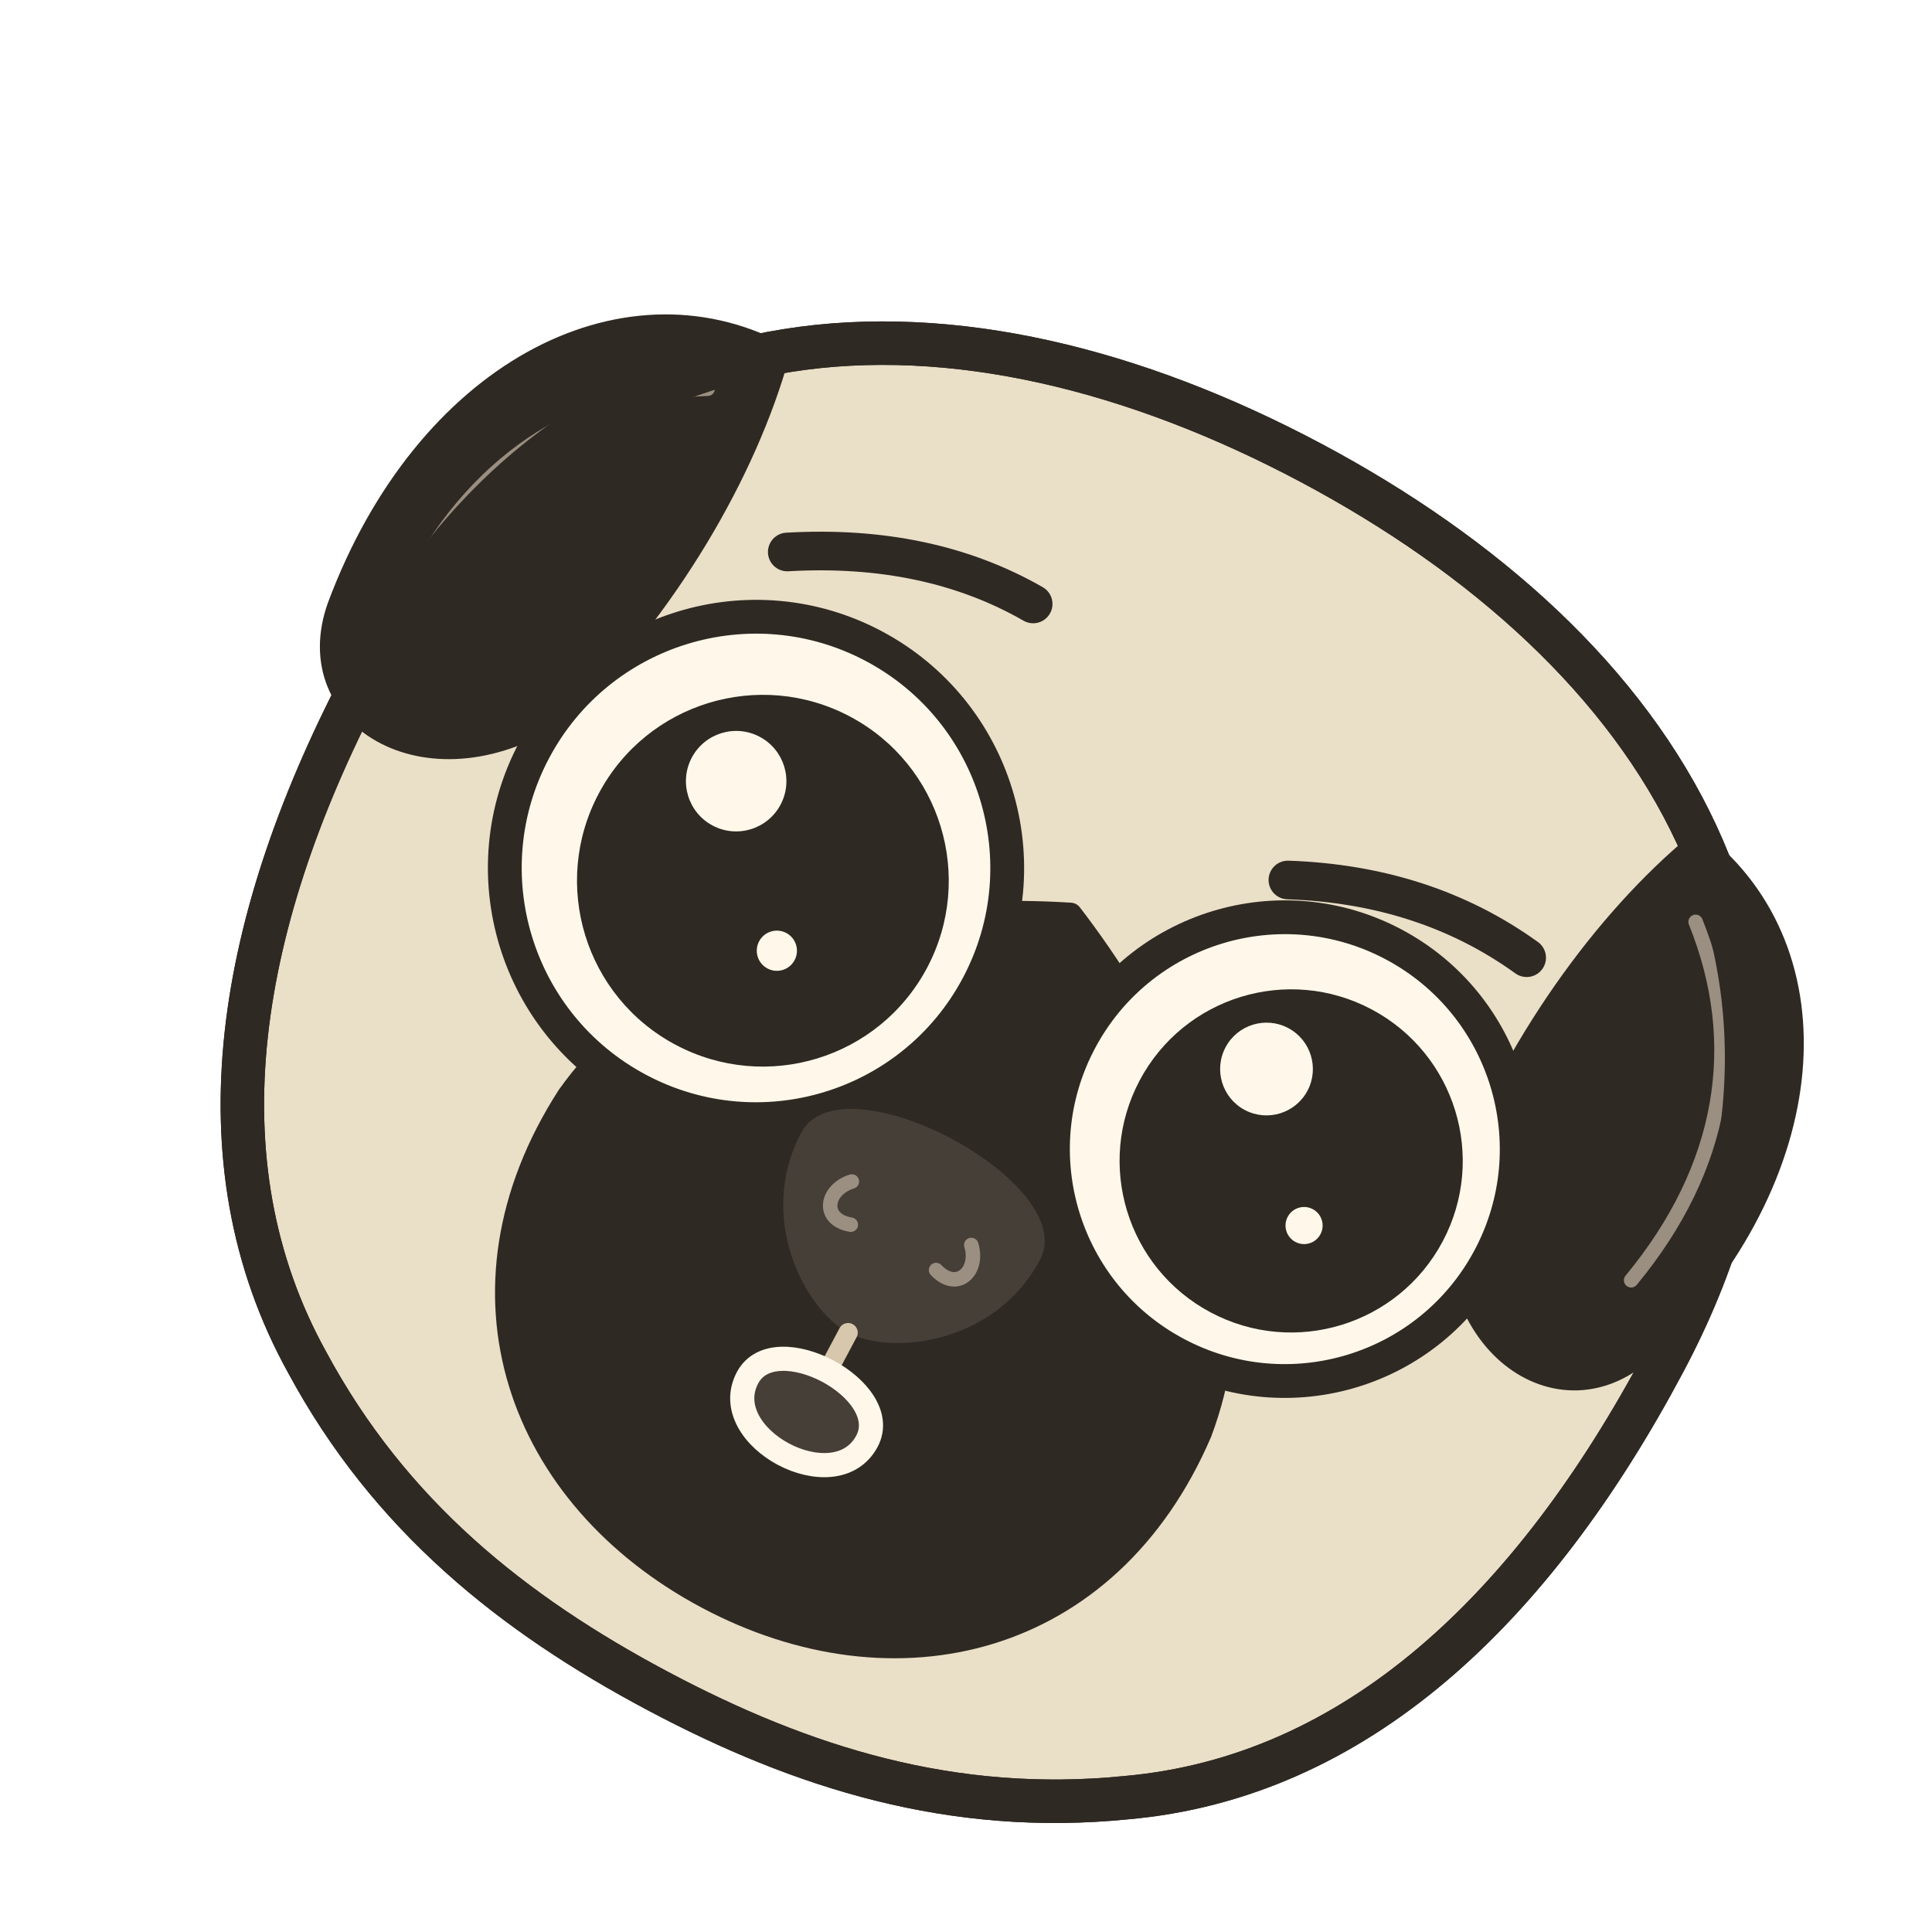
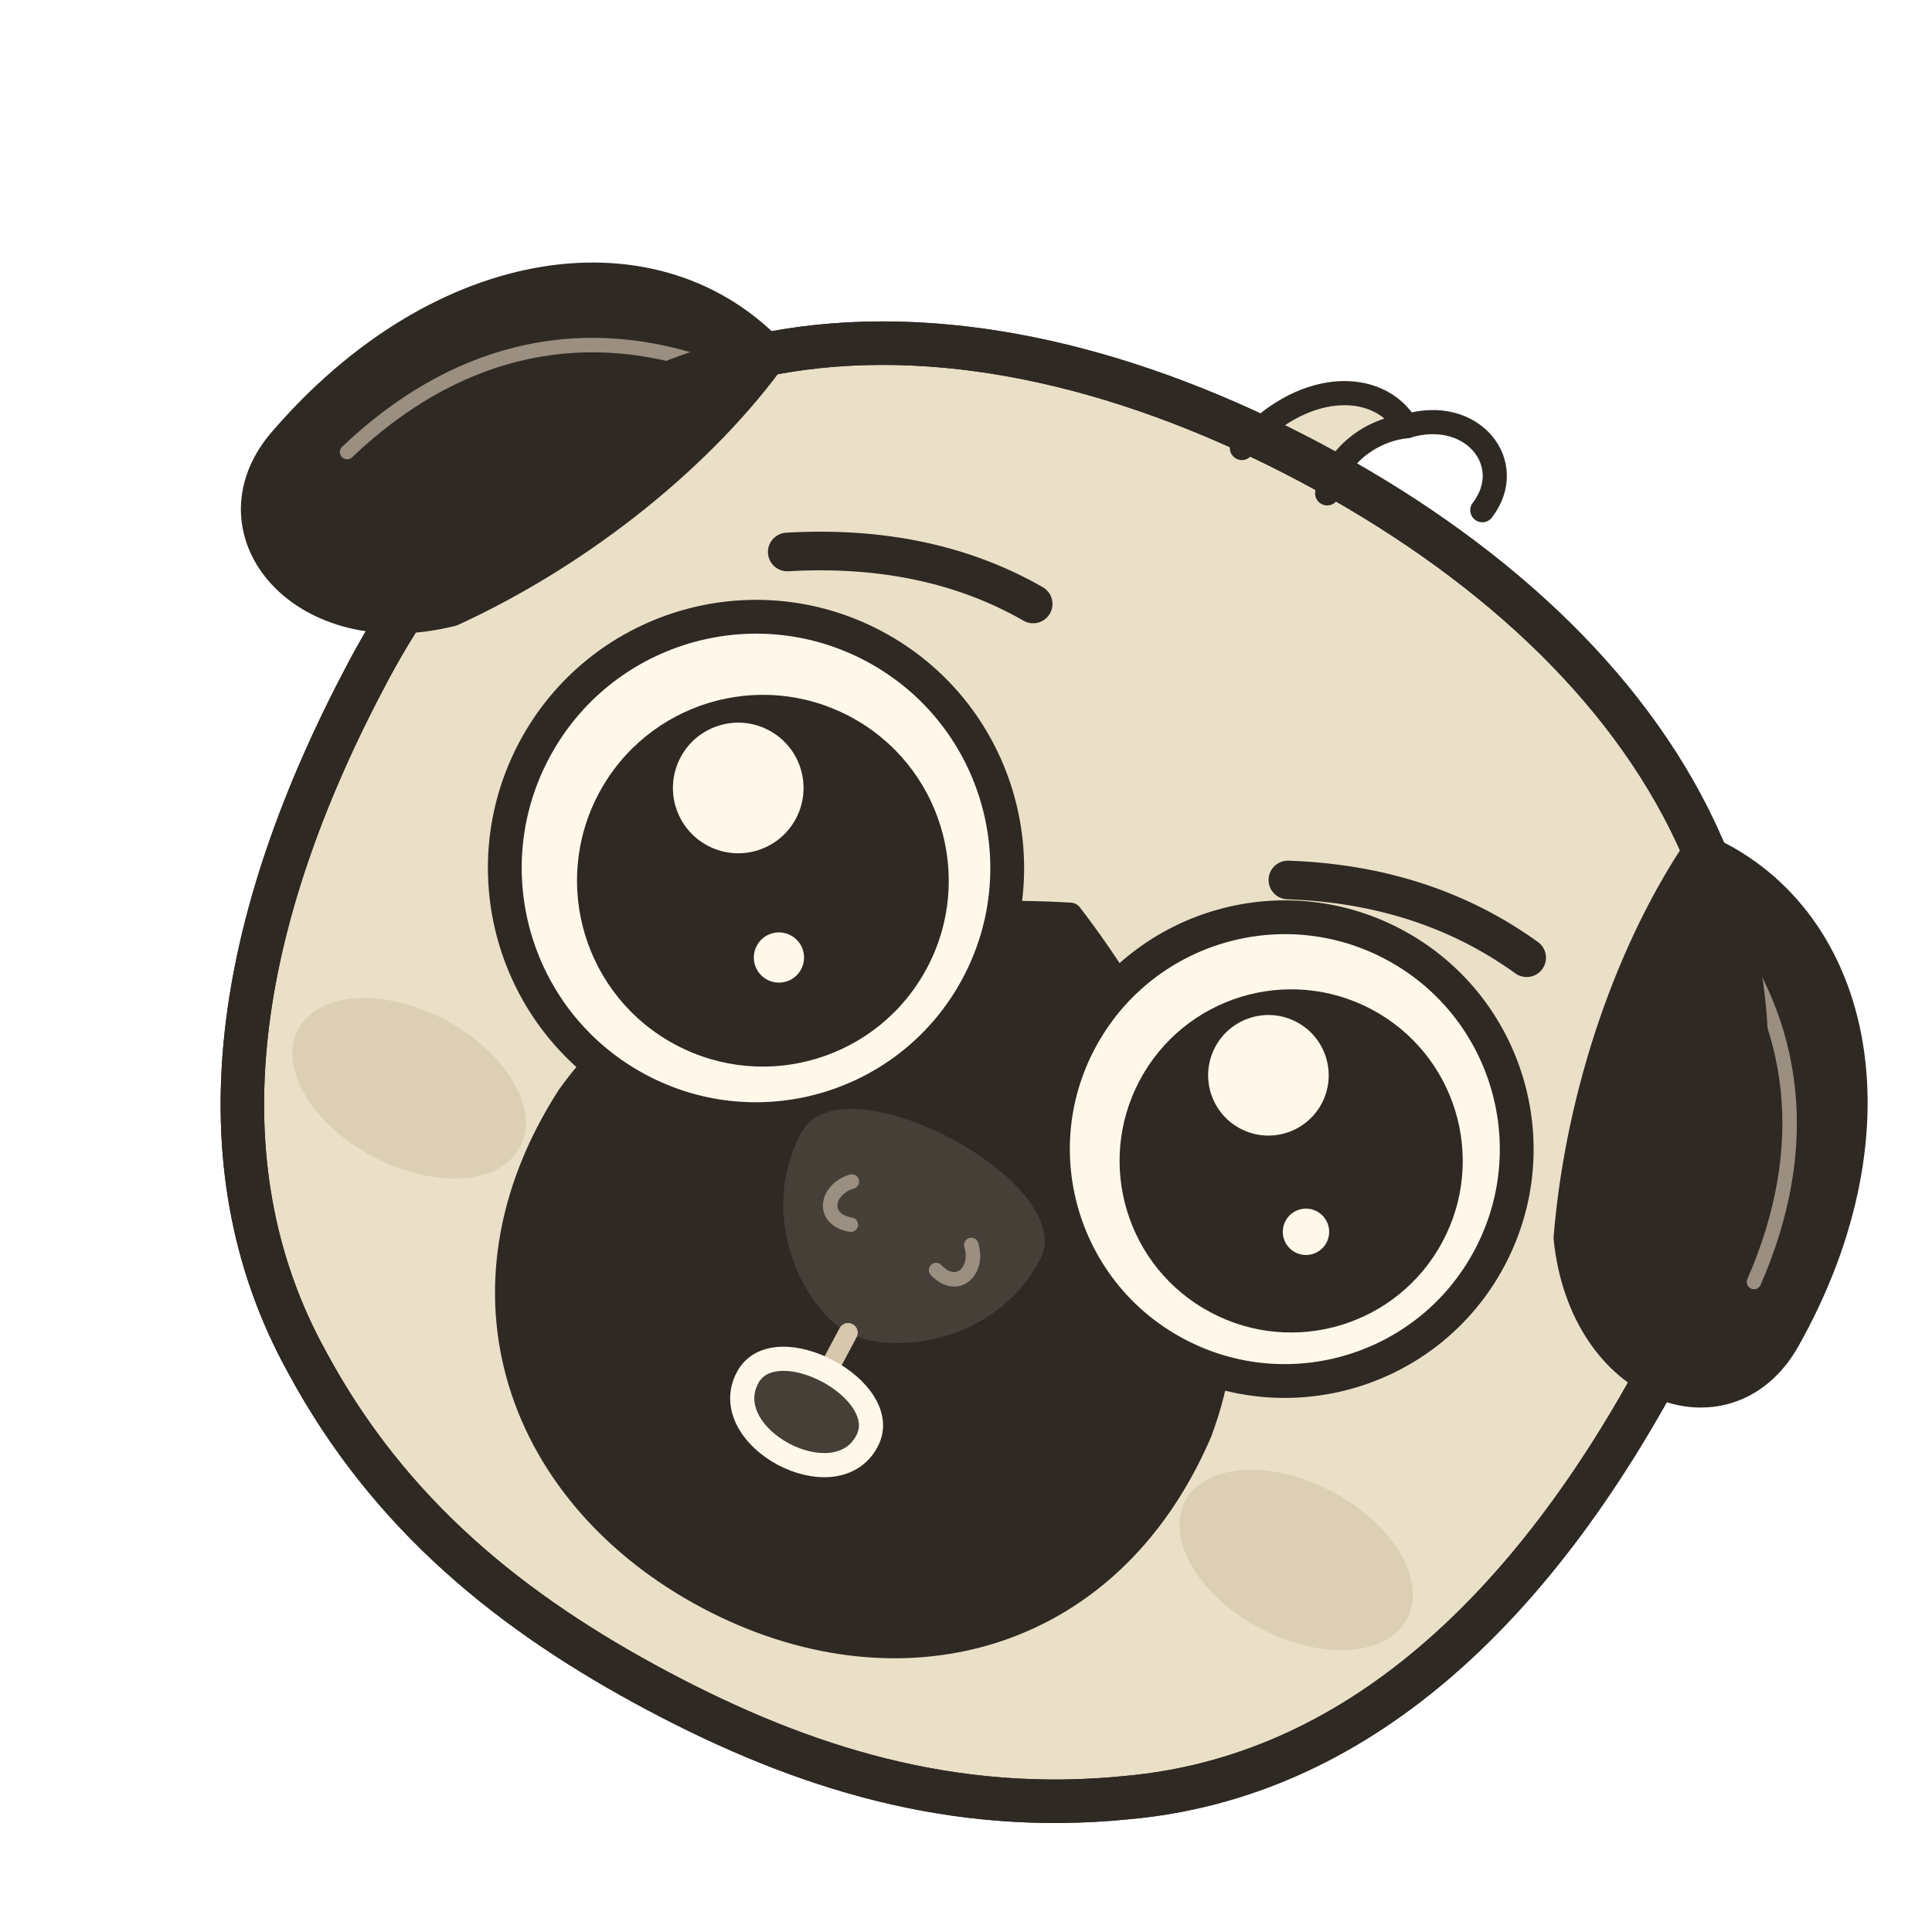
<svg xmlns="http://www.w3.org/2000/svg" width="400" height="400" viewBox="0 0 400 400">
  <g transform="rotate(28 200 230)">
    <path d="M 48 208 C 48 116, 118 78, 200 78 C 282 78, 352 116, 352 208 C 352 266, 336 314, 296 340 C 266 360, 234 366, 200 366 C 166 366, 134 360, 104 340 C 64 314, 48 266, 48 208 Z" fill="#eadfc7" stroke="#2f2923" stroke-width="9" stroke-linecap="round" stroke-linejoin="round" />
-     <g transform="rotate(6.0 92 110)">
+     <g transform="rotate(26.0 92 110)">
      <path d="M 92 110 C 56 114, 34 154, 46 204 C 52 228, 84 226, 96 196 C 102 166, 100 134, 92 110 Z" fill="#2f2923" stroke="#2f2923" stroke-width="5" stroke-linecap="round" stroke-linejoin="round" />
      <path d="M 84 124 C 62 140, 52 164, 56 194" fill="none" stroke="#9a8f80" stroke-width="3" stroke-linecap="round" stroke-linejoin="round" />
    </g>
-     <g transform="rotate(4.0 308 110)">
+     <g transform="rotate(-12.0 308 110)">
      <path d="M 308 110 C 344 114, 366 154, 354 204 C 348 228, 316 226, 304 196 C 298 166, 300 134, 308 110 Z" fill="#2f2923" stroke="#2f2923" stroke-width="5" stroke-linecap="round" stroke-linejoin="round" />
      <path d="M 316 124 C 338 140, 348 164, 344 194" fill="none" stroke="#9a8f80" stroke-width="3" stroke-linecap="round" stroke-linejoin="round" />
    </g>
+     <ellipse cx="96" cy="280" rx="26" ry="16" fill="#dccfb3" stroke="none" stroke-width="0" transform="rotate(0 96 280)" />
+     <ellipse cx="304" cy="280" rx="26" ry="16" fill="#dccfb3" stroke="none" stroke-width="0" transform="rotate(0 304 280)" />
+     <path d="M 186 82 C 190 64, 204 56, 214 62 C 208 66, 204 74, 206 82" fill="#eadfc7" stroke="#2f2923" stroke-width="5" stroke-linecap="round" stroke-linejoin="round" />
+     <path d="M 214 62 C 224 52, 238 58, 236 70" fill="none" stroke="#2f2923" stroke-width="5" stroke-linecap="round" stroke-linejoin="round" />
    <path d="M 200 184 C 178 194, 132 220, 126 266 C 122 314, 156 344, 200 344 C 244 344, 278 314, 274 266 C 268 220, 222 194, 200 184 Z" fill="#2f2923" stroke="#2f2923" stroke-width="5" stroke-linecap="round" stroke-linejoin="round" />
    <clipPath id="ojo138206">
      <circle cx="138" cy="206" r="52" />
    </clipPath>
    <circle cx="138" cy="206" r="52" fill="#fff8ea" stroke="none" stroke-width="0" />
    <g clip-path="url(#ojo138206)">
      <circle cx="140.496" cy="207.664" r="38.48" fill="#2f2923" stroke="none" stroke-width="0" />
-       <circle cx="125.936" cy="192.064" r="10.4" fill="#fff8ea" stroke="none" stroke-width="0" />
-       <circle cx="149.856" cy="219.104" r="4.16" fill="#fff8ea" stroke="none" stroke-width="0" />
+       <circle cx="126.976" cy="193.104" r="13.52" fill="#fff8ea" stroke="none" stroke-width="0" />
+       <circle cx="150.896" cy="220.144" r="5.2" fill="#fff8ea" stroke="none" stroke-width="0" />
    </g>
    <circle cx="138" cy="206" r="52" fill="none" stroke="#2f2923" stroke-width="7" />
    <clipPath id="ojo262206">
      <circle cx="262" cy="206" r="48" />
    </clipPath>
    <circle cx="262" cy="206" r="48" fill="#fff8ea" stroke="none" stroke-width="0" />
    <g clip-path="url(#ojo262206)">
      <circle cx="264.304" cy="207.536" r="35.52" fill="#2f2923" stroke="none" stroke-width="0" />
-       <circle cx="250.864" cy="193.136" r="9.6" fill="#fff8ea" stroke="none" stroke-width="0" />
-       <circle cx="272.944" cy="218.096" r="3.84" fill="#fff8ea" stroke="none" stroke-width="0" />
+       <circle cx="251.824" cy="194.096" r="12.48" fill="#fff8ea" stroke="none" stroke-width="0" />
+       <circle cx="273.904" cy="219.056" r="4.8" fill="#fff8ea" stroke="none" stroke-width="0" />
    </g>
    <circle cx="262" cy="206" r="48" fill="none" stroke="#2f2923" stroke-width="7" />
    <path d="M 113.0 145.2 Q 138.0 130.0 163.0 130.8" fill="none" stroke="#2f2923" stroke-width="8" stroke-linecap="round" stroke-linejoin="round" />
    <path d="M 287.6 147.5 Q 262.0 144.0 236.4 156.5" fill="none" stroke="#2f2923" stroke-width="8" stroke-linecap="round" stroke-linejoin="round" />
    <path d="M 172 250 C 172 232, 228 232, 228 250 C 228 270, 210 282, 200 282 C 190 282, 172 270, 172 250 Z" fill="#463f38" stroke="none" stroke-width="0" stroke-linecap="round" stroke-linejoin="round" />
    <path d="M 186 254 C 182 258, 184 264, 190 262" fill="none" stroke="#9a8f80" stroke-width="3" stroke-linecap="round" stroke-linejoin="round" />
    <path d="M 214 254 C 218 258, 216 264, 210 262" fill="none" stroke="#9a8f80" stroke-width="3" stroke-linecap="round" stroke-linejoin="round" />
    <path d="M 200 282 L 200 296" fill="none" stroke="#d6c7ad" stroke-width="4" stroke-linecap="round" stroke-linejoin="round" />
    <path d="M 186 300 C 186 288, 214 288, 214 300 C 214 314, 186 314, 186 300 Z" fill="#463f38" stroke="#fff8ea" stroke-width="5" stroke-linecap="round" stroke-linejoin="round" />
    <path d="M 48 208 C 48 116, 118 78, 200 78 C 282 78, 352 116, 352 208 C 352 266, 336 314, 296 340 C 266 360, 234 366, 200 366 C 166 366, 134 360, 104 340 C 64 314, 48 266, 48 208 Z" fill="none" stroke="#2f2923" stroke-width="9" stroke-linecap="round" stroke-linejoin="round" />
  </g>
</svg>
